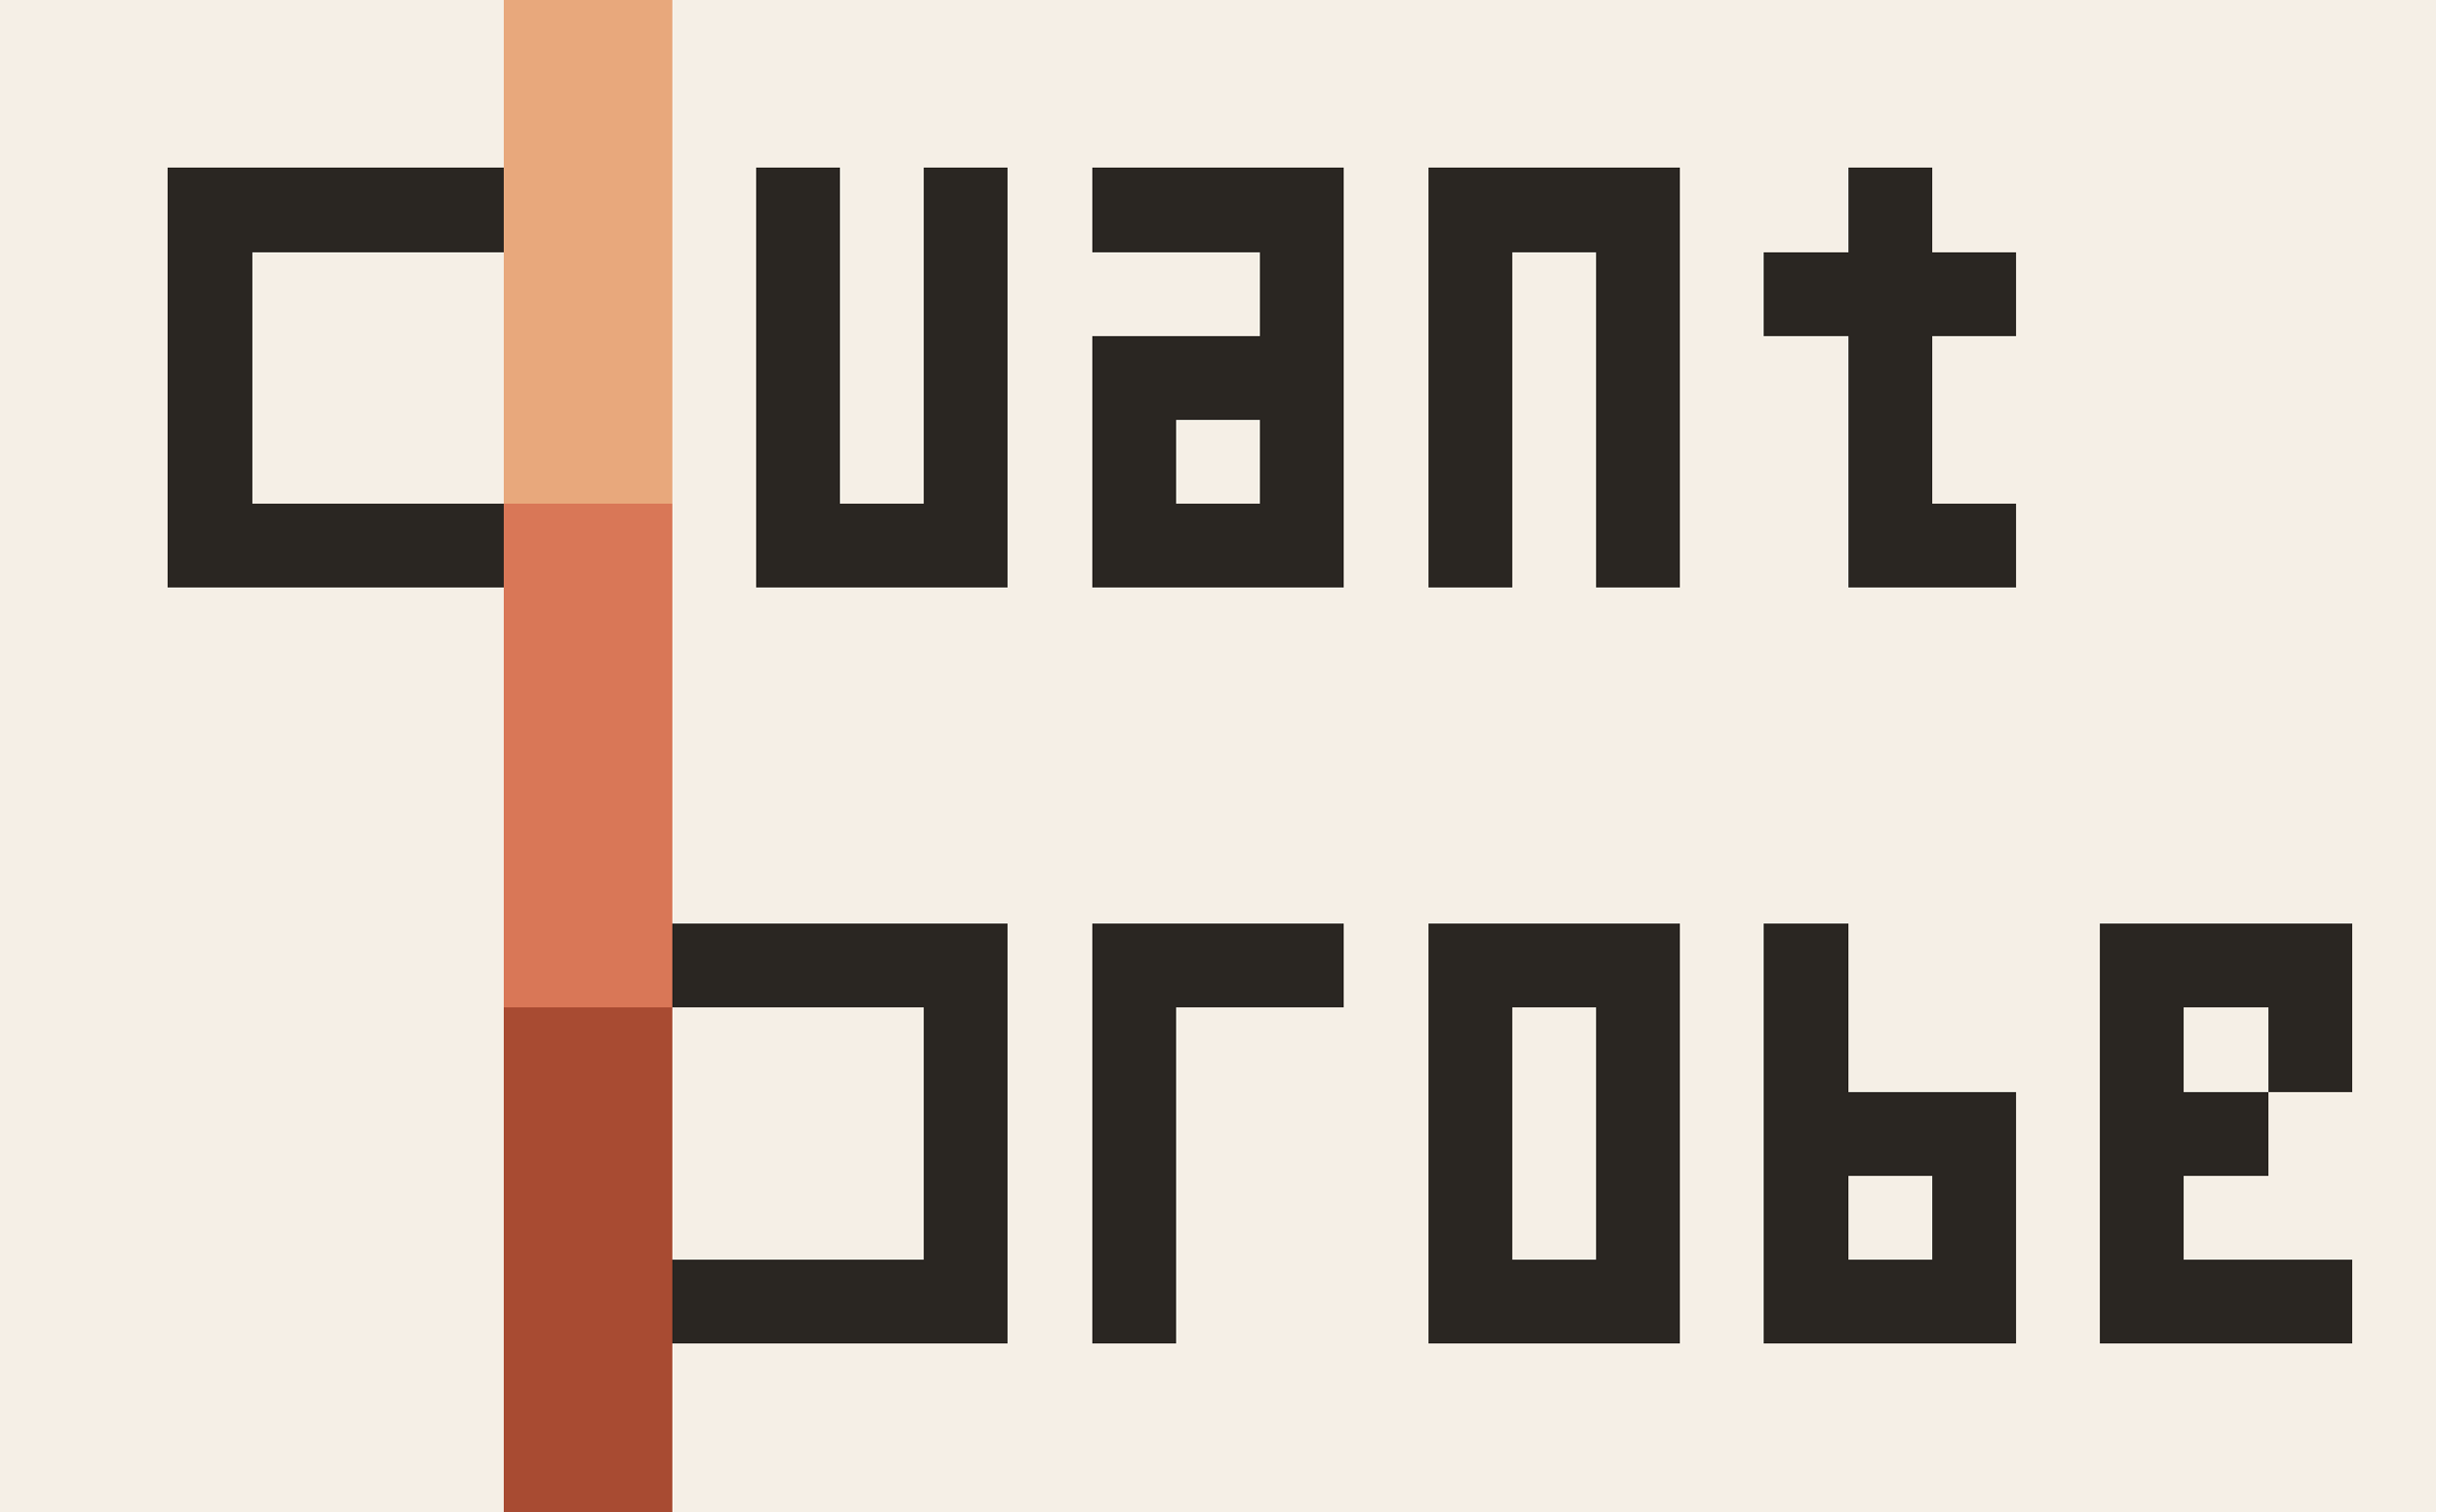
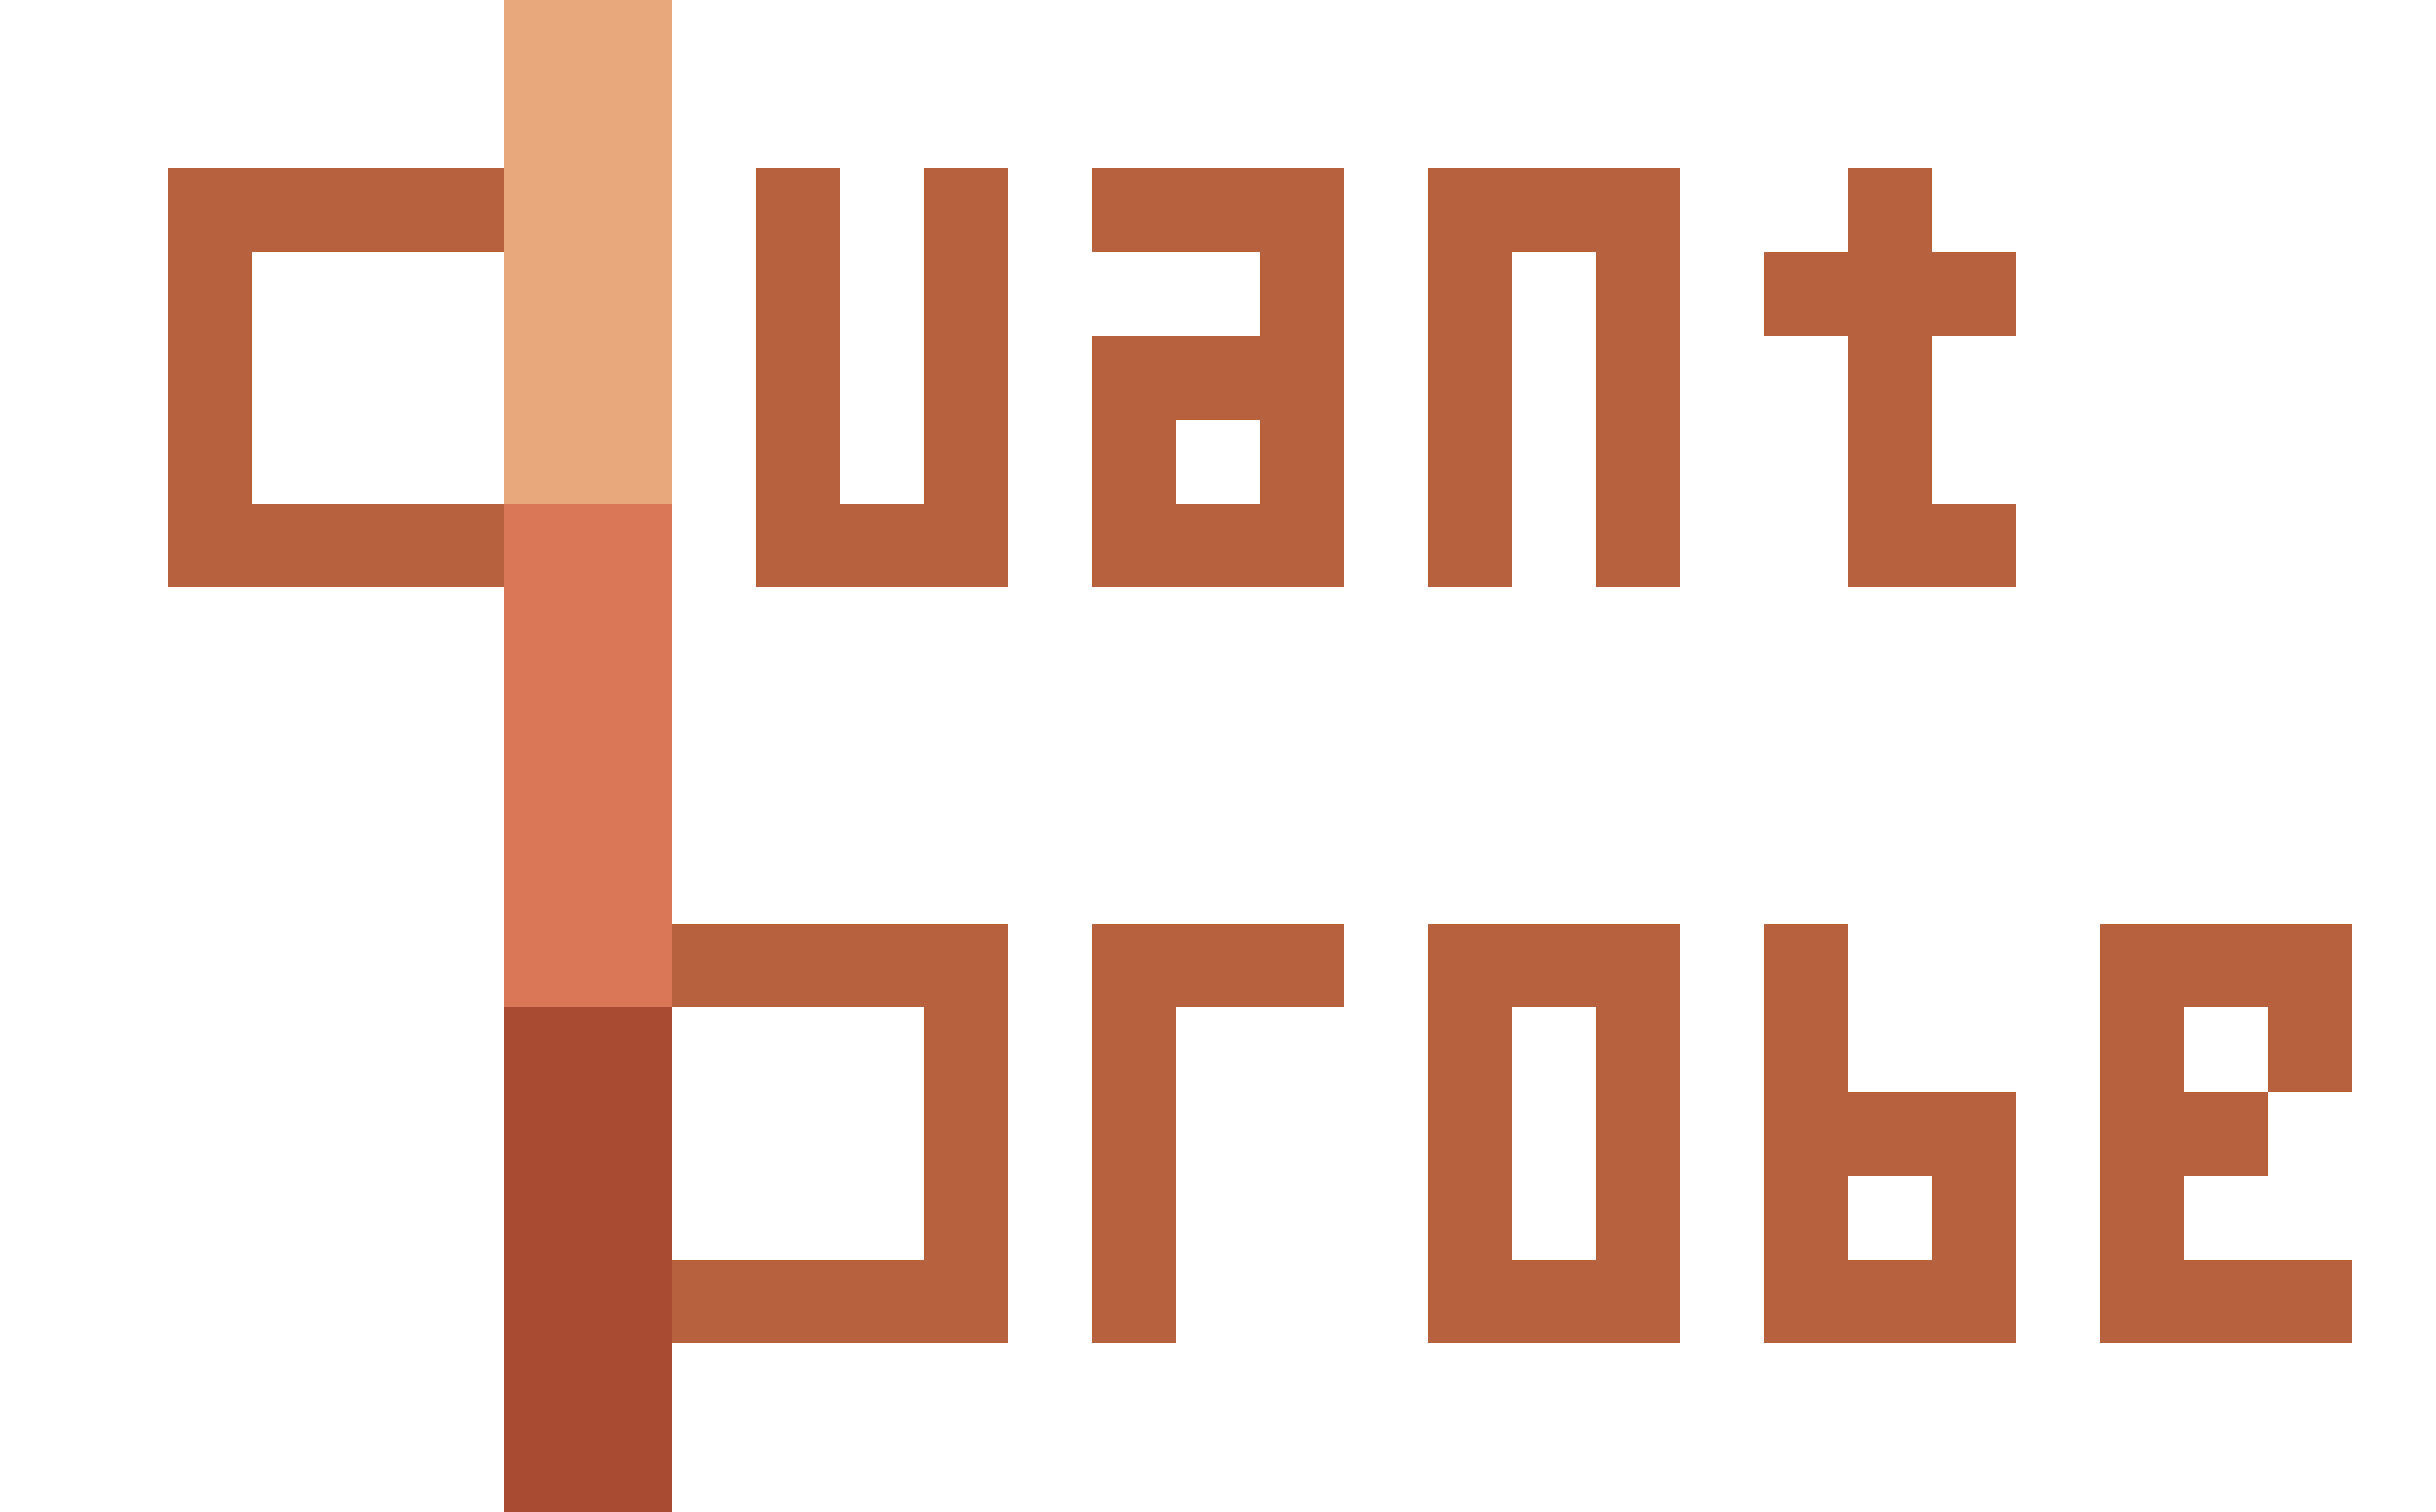
- <svg xmlns="http://www.w3.org/2000/svg" viewBox="0 0 290 180" shape-rendering="crispEdges">
-   <rect width="290" height="180" fill="#f5efe6" />
-   <rect x="60" y="0" width="10" height="10" fill="#e8a87c" />
-   <rect x="70" y="0" width="10" height="10" fill="#e8a87c" />
-   <rect x="60" y="10" width="10" height="10" fill="#e8a87c" />
-   <rect x="70" y="10" width="10" height="10" fill="#e8a87c" />
-   <rect x="60" y="20" width="10" height="10" fill="#e8a87c" />
-   <rect x="70" y="20" width="10" height="10" fill="#e8a87c" />
-   <rect x="60" y="30" width="10" height="10" fill="#e8a87c" />
-   <rect x="70" y="30" width="10" height="10" fill="#e8a87c" />
-   <rect x="60" y="40" width="10" height="10" fill="#e8a87c" />
-   <rect x="70" y="40" width="10" height="10" fill="#e8a87c" />
-   <rect x="60" y="50" width="10" height="10" fill="#e8a87c" />
-   <rect x="70" y="50" width="10" height="10" fill="#e8a87c" />
-   <rect x="60" y="60" width="10" height="10" fill="#d97757" />
-   <rect x="70" y="60" width="10" height="10" fill="#d97757" />
-   <rect x="60" y="70" width="10" height="10" fill="#d97757" />
-   <rect x="70" y="70" width="10" height="10" fill="#d97757" />
-   <rect x="60" y="80" width="10" height="10" fill="#d97757" />
-   <rect x="70" y="80" width="10" height="10" fill="#d97757" />
-   <rect x="60" y="90" width="10" height="10" fill="#d97757" />
-   <rect x="70" y="90" width="10" height="10" fill="#d97757" />
-   <rect x="60" y="100" width="10" height="10" fill="#d97757" />
-   <rect x="70" y="100" width="10" height="10" fill="#d97757" />
-   <rect x="60" y="110" width="10" height="10" fill="#d97757" />
-   <rect x="70" y="110" width="10" height="10" fill="#d97757" />
-   <rect x="60" y="120" width="10" height="10" fill="#a84b32" />
-   <rect x="70" y="120" width="10" height="10" fill="#a84b32" />
-   <rect x="60" y="130" width="10" height="10" fill="#a84b32" />
-   <rect x="70" y="130" width="10" height="10" fill="#a84b32" />
-   <rect x="60" y="140" width="10" height="10" fill="#a84b32" />
-   <rect x="70" y="140" width="10" height="10" fill="#a84b32" />
-   <rect x="60" y="150" width="10" height="10" fill="#a84b32" />
-   <rect x="70" y="150" width="10" height="10" fill="#a84b32" />
-   <rect x="60" y="160" width="10" height="10" fill="#a84b32" />
-   <rect x="70" y="160" width="10" height="10" fill="#a84b32" />
-   <rect x="60" y="170" width="10" height="10" fill="#a84b32" />
-   <rect x="70" y="170" width="10" height="10" fill="#a84b32" />
-   <rect x="20" y="20" width="10" height="10" fill="#2a2622" />
-   <rect x="20" y="60" width="10" height="10" fill="#2a2622" />
-   <rect x="30" y="20" width="10" height="10" fill="#2a2622" />
-   <rect x="30" y="60" width="10" height="10" fill="#2a2622" />
-   <rect x="40" y="20" width="10" height="10" fill="#2a2622" />
-   <rect x="40" y="60" width="10" height="10" fill="#2a2622" />
-   <rect x="50" y="20" width="10" height="10" fill="#2a2622" />
-   <rect x="50" y="60" width="10" height="10" fill="#2a2622" />
-   <rect x="20" y="30" width="10" height="10" fill="#2a2622" />
-   <rect x="20" y="40" width="10" height="10" fill="#2a2622" />
-   <rect x="20" y="50" width="10" height="10" fill="#2a2622" />
-   <rect x="90" y="20" width="10" height="10" fill="#2a2622" />
-   <rect x="110" y="20" width="10" height="10" fill="#2a2622" />
-   <rect x="90" y="30" width="10" height="10" fill="#2a2622" />
-   <rect x="110" y="30" width="10" height="10" fill="#2a2622" />
-   <rect x="90" y="40" width="10" height="10" fill="#2a2622" />
-   <rect x="110" y="40" width="10" height="10" fill="#2a2622" />
-   <rect x="90" y="50" width="10" height="10" fill="#2a2622" />
-   <rect x="110" y="50" width="10" height="10" fill="#2a2622" />
-   <rect x="90" y="60" width="10" height="10" fill="#2a2622" />
-   <rect x="100" y="60" width="10" height="10" fill="#2a2622" />
-   <rect x="110" y="60" width="10" height="10" fill="#2a2622" />
-   <rect x="130" y="20" width="10" height="10" fill="#2a2622" />
-   <rect x="140" y="20" width="10" height="10" fill="#2a2622" />
-   <rect x="150" y="20" width="10" height="10" fill="#2a2622" />
-   <rect x="150" y="30" width="10" height="10" fill="#2a2622" />
-   <rect x="130" y="40" width="10" height="10" fill="#2a2622" />
-   <rect x="140" y="40" width="10" height="10" fill="#2a2622" />
-   <rect x="150" y="40" width="10" height="10" fill="#2a2622" />
-   <rect x="130" y="50" width="10" height="10" fill="#2a2622" />
-   <rect x="150" y="50" width="10" height="10" fill="#2a2622" />
-   <rect x="130" y="60" width="10" height="10" fill="#2a2622" />
-   <rect x="140" y="60" width="10" height="10" fill="#2a2622" />
-   <rect x="150" y="60" width="10" height="10" fill="#2a2622" />
-   <rect x="170" y="20" width="10" height="10" fill="#2a2622" />
-   <rect x="180" y="20" width="10" height="10" fill="#2a2622" />
-   <rect x="190" y="20" width="10" height="10" fill="#2a2622" />
-   <rect x="170" y="30" width="10" height="10" fill="#2a2622" />
-   <rect x="190" y="30" width="10" height="10" fill="#2a2622" />
-   <rect x="170" y="40" width="10" height="10" fill="#2a2622" />
-   <rect x="190" y="40" width="10" height="10" fill="#2a2622" />
-   <rect x="170" y="50" width="10" height="10" fill="#2a2622" />
-   <rect x="190" y="50" width="10" height="10" fill="#2a2622" />
-   <rect x="170" y="60" width="10" height="10" fill="#2a2622" />
-   <rect x="190" y="60" width="10" height="10" fill="#2a2622" />
-   <rect x="220" y="20" width="10" height="10" fill="#2a2622" />
-   <rect x="210" y="30" width="10" height="10" fill="#2a2622" />
-   <rect x="220" y="30" width="10" height="10" fill="#2a2622" />
-   <rect x="230" y="30" width="10" height="10" fill="#2a2622" />
-   <rect x="220" y="40" width="10" height="10" fill="#2a2622" />
-   <rect x="220" y="50" width="10" height="10" fill="#2a2622" />
-   <rect x="220" y="60" width="10" height="10" fill="#2a2622" />
-   <rect x="230" y="60" width="10" height="10" fill="#2a2622" />
-   <rect x="80" y="110" width="10" height="10" fill="#2a2622" />
-   <rect x="80" y="150" width="10" height="10" fill="#2a2622" />
-   <rect x="90" y="110" width="10" height="10" fill="#2a2622" />
-   <rect x="90" y="150" width="10" height="10" fill="#2a2622" />
-   <rect x="100" y="110" width="10" height="10" fill="#2a2622" />
-   <rect x="100" y="150" width="10" height="10" fill="#2a2622" />
-   <rect x="110" y="110" width="10" height="10" fill="#2a2622" />
-   <rect x="110" y="150" width="10" height="10" fill="#2a2622" />
-   <rect x="110" y="120" width="10" height="10" fill="#2a2622" />
-   <rect x="110" y="130" width="10" height="10" fill="#2a2622" />
-   <rect x="110" y="140" width="10" height="10" fill="#2a2622" />
-   <rect x="130" y="110" width="10" height="10" fill="#2a2622" />
-   <rect x="140" y="110" width="10" height="10" fill="#2a2622" />
-   <rect x="150" y="110" width="10" height="10" fill="#2a2622" />
-   <rect x="130" y="120" width="10" height="10" fill="#2a2622" />
-   <rect x="130" y="130" width="10" height="10" fill="#2a2622" />
-   <rect x="130" y="140" width="10" height="10" fill="#2a2622" />
-   <rect x="130" y="150" width="10" height="10" fill="#2a2622" />
-   <rect x="170" y="110" width="10" height="10" fill="#2a2622" />
-   <rect x="180" y="110" width="10" height="10" fill="#2a2622" />
-   <rect x="190" y="110" width="10" height="10" fill="#2a2622" />
-   <rect x="170" y="120" width="10" height="10" fill="#2a2622" />
-   <rect x="190" y="120" width="10" height="10" fill="#2a2622" />
-   <rect x="170" y="130" width="10" height="10" fill="#2a2622" />
-   <rect x="190" y="130" width="10" height="10" fill="#2a2622" />
-   <rect x="170" y="140" width="10" height="10" fill="#2a2622" />
-   <rect x="190" y="140" width="10" height="10" fill="#2a2622" />
-   <rect x="170" y="150" width="10" height="10" fill="#2a2622" />
-   <rect x="180" y="150" width="10" height="10" fill="#2a2622" />
-   <rect x="190" y="150" width="10" height="10" fill="#2a2622" />
-   <rect x="210" y="110" width="10" height="10" fill="#2a2622" />
-   <rect x="210" y="120" width="10" height="10" fill="#2a2622" />
-   <rect x="210" y="130" width="10" height="10" fill="#2a2622" />
-   <rect x="220" y="130" width="10" height="10" fill="#2a2622" />
-   <rect x="230" y="130" width="10" height="10" fill="#2a2622" />
-   <rect x="210" y="140" width="10" height="10" fill="#2a2622" />
-   <rect x="230" y="140" width="10" height="10" fill="#2a2622" />
-   <rect x="210" y="150" width="10" height="10" fill="#2a2622" />
-   <rect x="220" y="150" width="10" height="10" fill="#2a2622" />
-   <rect x="230" y="150" width="10" height="10" fill="#2a2622" />
-   <rect x="250" y="110" width="10" height="10" fill="#2a2622" />
-   <rect x="260" y="110" width="10" height="10" fill="#2a2622" />
-   <rect x="270" y="110" width="10" height="10" fill="#2a2622" />
-   <rect x="250" y="120" width="10" height="10" fill="#2a2622" />
-   <rect x="270" y="120" width="10" height="10" fill="#2a2622" />
-   <rect x="250" y="130" width="10" height="10" fill="#2a2622" />
-   <rect x="260" y="130" width="10" height="10" fill="#2a2622" />
-   <rect x="250" y="140" width="10" height="10" fill="#2a2622" />
-   <rect x="250" y="150" width="10" height="10" fill="#2a2622" />
-   <rect x="260" y="150" width="10" height="10" fill="#2a2622" />
-   <rect x="270" y="150" width="10" height="10" fill="#2a2622" />
+ <svg xmlns="http://www.w3.org/2000/svg" viewBox="0 0 348 216" shape-rendering="crispEdges" role="img" aria-label="quantprobe">
+   <rect x="72" y="0" width="12" height="12" fill="#e8a87c" />
+   <rect x="84" y="0" width="12" height="12" fill="#e8a87c" />
+   <rect x="72" y="12" width="12" height="12" fill="#e8a87c" />
+   <rect x="84" y="12" width="12" height="12" fill="#e8a87c" />
+   <rect x="72" y="24" width="12" height="12" fill="#e8a87c" />
+   <rect x="84" y="24" width="12" height="12" fill="#e8a87c" />
+   <rect x="72" y="36" width="12" height="12" fill="#e8a87c" />
+   <rect x="84" y="36" width="12" height="12" fill="#e8a87c" />
+   <rect x="72" y="48" width="12" height="12" fill="#e8a87c" />
+   <rect x="84" y="48" width="12" height="12" fill="#e8a87c" />
+   <rect x="72" y="60" width="12" height="12" fill="#e8a87c" />
+   <rect x="84" y="60" width="12" height="12" fill="#e8a87c" />
+   <rect x="72" y="72" width="12" height="12" fill="#d97757" />
+   <rect x="84" y="72" width="12" height="12" fill="#d97757" />
+   <rect x="72" y="84" width="12" height="12" fill="#d97757" />
+   <rect x="84" y="84" width="12" height="12" fill="#d97757" />
+   <rect x="72" y="96" width="12" height="12" fill="#d97757" />
+   <rect x="84" y="96" width="12" height="12" fill="#d97757" />
+   <rect x="72" y="108" width="12" height="12" fill="#d97757" />
+   <rect x="84" y="108" width="12" height="12" fill="#d97757" />
+   <rect x="72" y="120" width="12" height="12" fill="#d97757" />
+   <rect x="84" y="120" width="12" height="12" fill="#d97757" />
+   <rect x="72" y="132" width="12" height="12" fill="#d97757" />
+   <rect x="84" y="132" width="12" height="12" fill="#d97757" />
+   <rect x="72" y="144" width="12" height="12" fill="#a84b32" />
+   <rect x="84" y="144" width="12" height="12" fill="#a84b32" />
+   <rect x="72" y="156" width="12" height="12" fill="#a84b32" />
+   <rect x="84" y="156" width="12" height="12" fill="#a84b32" />
+   <rect x="72" y="168" width="12" height="12" fill="#a84b32" />
+   <rect x="84" y="168" width="12" height="12" fill="#a84b32" />
+   <rect x="72" y="180" width="12" height="12" fill="#a84b32" />
+   <rect x="84" y="180" width="12" height="12" fill="#a84b32" />
+   <rect x="72" y="192" width="12" height="12" fill="#a84b32" />
+   <rect x="84" y="192" width="12" height="12" fill="#a84b32" />
+   <rect x="72" y="204" width="12" height="12" fill="#a84b32" />
+   <rect x="84" y="204" width="12" height="12" fill="#a84b32" />
+   <rect x="24" y="24" width="12" height="12" fill="#b8613f" />
+   <rect x="24" y="72" width="12" height="12" fill="#b8613f" />
+   <rect x="36" y="24" width="12" height="12" fill="#b8613f" />
+   <rect x="36" y="72" width="12" height="12" fill="#b8613f" />
+   <rect x="48" y="24" width="12" height="12" fill="#b8613f" />
+   <rect x="48" y="72" width="12" height="12" fill="#b8613f" />
+   <rect x="60" y="24" width="12" height="12" fill="#b8613f" />
+   <rect x="60" y="72" width="12" height="12" fill="#b8613f" />
+   <rect x="24" y="36" width="12" height="12" fill="#b8613f" />
+   <rect x="24" y="48" width="12" height="12" fill="#b8613f" />
+   <rect x="24" y="60" width="12" height="12" fill="#b8613f" />
+   <rect x="108" y="24" width="12" height="12" fill="#b8613f" />
+   <rect x="132" y="24" width="12" height="12" fill="#b8613f" />
+   <rect x="108" y="36" width="12" height="12" fill="#b8613f" />
+   <rect x="132" y="36" width="12" height="12" fill="#b8613f" />
+   <rect x="108" y="48" width="12" height="12" fill="#b8613f" />
+   <rect x="132" y="48" width="12" height="12" fill="#b8613f" />
+   <rect x="108" y="60" width="12" height="12" fill="#b8613f" />
+   <rect x="132" y="60" width="12" height="12" fill="#b8613f" />
+   <rect x="108" y="72" width="12" height="12" fill="#b8613f" />
+   <rect x="120" y="72" width="12" height="12" fill="#b8613f" />
+   <rect x="132" y="72" width="12" height="12" fill="#b8613f" />
+   <rect x="156" y="24" width="12" height="12" fill="#b8613f" />
+   <rect x="168" y="24" width="12" height="12" fill="#b8613f" />
+   <rect x="180" y="24" width="12" height="12" fill="#b8613f" />
+   <rect x="180" y="36" width="12" height="12" fill="#b8613f" />
+   <rect x="156" y="48" width="12" height="12" fill="#b8613f" />
+   <rect x="168" y="48" width="12" height="12" fill="#b8613f" />
+   <rect x="180" y="48" width="12" height="12" fill="#b8613f" />
+   <rect x="156" y="60" width="12" height="12" fill="#b8613f" />
+   <rect x="180" y="60" width="12" height="12" fill="#b8613f" />
+   <rect x="156" y="72" width="12" height="12" fill="#b8613f" />
+   <rect x="168" y="72" width="12" height="12" fill="#b8613f" />
+   <rect x="180" y="72" width="12" height="12" fill="#b8613f" />
+   <rect x="204" y="24" width="12" height="12" fill="#b8613f" />
+   <rect x="216" y="24" width="12" height="12" fill="#b8613f" />
+   <rect x="228" y="24" width="12" height="12" fill="#b8613f" />
+   <rect x="204" y="36" width="12" height="12" fill="#b8613f" />
+   <rect x="228" y="36" width="12" height="12" fill="#b8613f" />
+   <rect x="204" y="48" width="12" height="12" fill="#b8613f" />
+   <rect x="228" y="48" width="12" height="12" fill="#b8613f" />
+   <rect x="204" y="60" width="12" height="12" fill="#b8613f" />
+   <rect x="228" y="60" width="12" height="12" fill="#b8613f" />
+   <rect x="204" y="72" width="12" height="12" fill="#b8613f" />
+   <rect x="228" y="72" width="12" height="12" fill="#b8613f" />
+   <rect x="264" y="24" width="12" height="12" fill="#b8613f" />
+   <rect x="252" y="36" width="12" height="12" fill="#b8613f" />
+   <rect x="264" y="36" width="12" height="12" fill="#b8613f" />
+   <rect x="276" y="36" width="12" height="12" fill="#b8613f" />
+   <rect x="264" y="48" width="12" height="12" fill="#b8613f" />
+   <rect x="264" y="60" width="12" height="12" fill="#b8613f" />
+   <rect x="264" y="72" width="12" height="12" fill="#b8613f" />
+   <rect x="276" y="72" width="12" height="12" fill="#b8613f" />
+   <rect x="96" y="132" width="12" height="12" fill="#b8613f" />
+   <rect x="96" y="180" width="12" height="12" fill="#b8613f" />
+   <rect x="108" y="132" width="12" height="12" fill="#b8613f" />
+   <rect x="108" y="180" width="12" height="12" fill="#b8613f" />
+   <rect x="120" y="132" width="12" height="12" fill="#b8613f" />
+   <rect x="120" y="180" width="12" height="12" fill="#b8613f" />
+   <rect x="132" y="132" width="12" height="12" fill="#b8613f" />
+   <rect x="132" y="180" width="12" height="12" fill="#b8613f" />
+   <rect x="132" y="144" width="12" height="12" fill="#b8613f" />
+   <rect x="132" y="156" width="12" height="12" fill="#b8613f" />
+   <rect x="132" y="168" width="12" height="12" fill="#b8613f" />
+   <rect x="156" y="132" width="12" height="12" fill="#b8613f" />
+   <rect x="168" y="132" width="12" height="12" fill="#b8613f" />
+   <rect x="180" y="132" width="12" height="12" fill="#b8613f" />
+   <rect x="156" y="144" width="12" height="12" fill="#b8613f" />
+   <rect x="156" y="156" width="12" height="12" fill="#b8613f" />
+   <rect x="156" y="168" width="12" height="12" fill="#b8613f" />
+   <rect x="156" y="180" width="12" height="12" fill="#b8613f" />
+   <rect x="204" y="132" width="12" height="12" fill="#b8613f" />
+   <rect x="216" y="132" width="12" height="12" fill="#b8613f" />
+   <rect x="228" y="132" width="12" height="12" fill="#b8613f" />
+   <rect x="204" y="144" width="12" height="12" fill="#b8613f" />
+   <rect x="228" y="144" width="12" height="12" fill="#b8613f" />
+   <rect x="204" y="156" width="12" height="12" fill="#b8613f" />
+   <rect x="228" y="156" width="12" height="12" fill="#b8613f" />
+   <rect x="204" y="168" width="12" height="12" fill="#b8613f" />
+   <rect x="228" y="168" width="12" height="12" fill="#b8613f" />
+   <rect x="204" y="180" width="12" height="12" fill="#b8613f" />
+   <rect x="216" y="180" width="12" height="12" fill="#b8613f" />
+   <rect x="228" y="180" width="12" height="12" fill="#b8613f" />
+   <rect x="252" y="132" width="12" height="12" fill="#b8613f" />
+   <rect x="252" y="144" width="12" height="12" fill="#b8613f" />
+   <rect x="252" y="156" width="12" height="12" fill="#b8613f" />
+   <rect x="264" y="156" width="12" height="12" fill="#b8613f" />
+   <rect x="276" y="156" width="12" height="12" fill="#b8613f" />
+   <rect x="252" y="168" width="12" height="12" fill="#b8613f" />
+   <rect x="276" y="168" width="12" height="12" fill="#b8613f" />
+   <rect x="252" y="180" width="12" height="12" fill="#b8613f" />
+   <rect x="264" y="180" width="12" height="12" fill="#b8613f" />
+   <rect x="276" y="180" width="12" height="12" fill="#b8613f" />
+   <rect x="300" y="132" width="12" height="12" fill="#b8613f" />
+   <rect x="312" y="132" width="12" height="12" fill="#b8613f" />
+   <rect x="324" y="132" width="12" height="12" fill="#b8613f" />
+   <rect x="300" y="144" width="12" height="12" fill="#b8613f" />
+   <rect x="324" y="144" width="12" height="12" fill="#b8613f" />
+   <rect x="300" y="156" width="12" height="12" fill="#b8613f" />
+   <rect x="312" y="156" width="12" height="12" fill="#b8613f" />
+   <rect x="300" y="168" width="12" height="12" fill="#b8613f" />
+   <rect x="300" y="180" width="12" height="12" fill="#b8613f" />
+   <rect x="312" y="180" width="12" height="12" fill="#b8613f" />
+   <rect x="324" y="180" width="12" height="12" fill="#b8613f" />
</svg>
